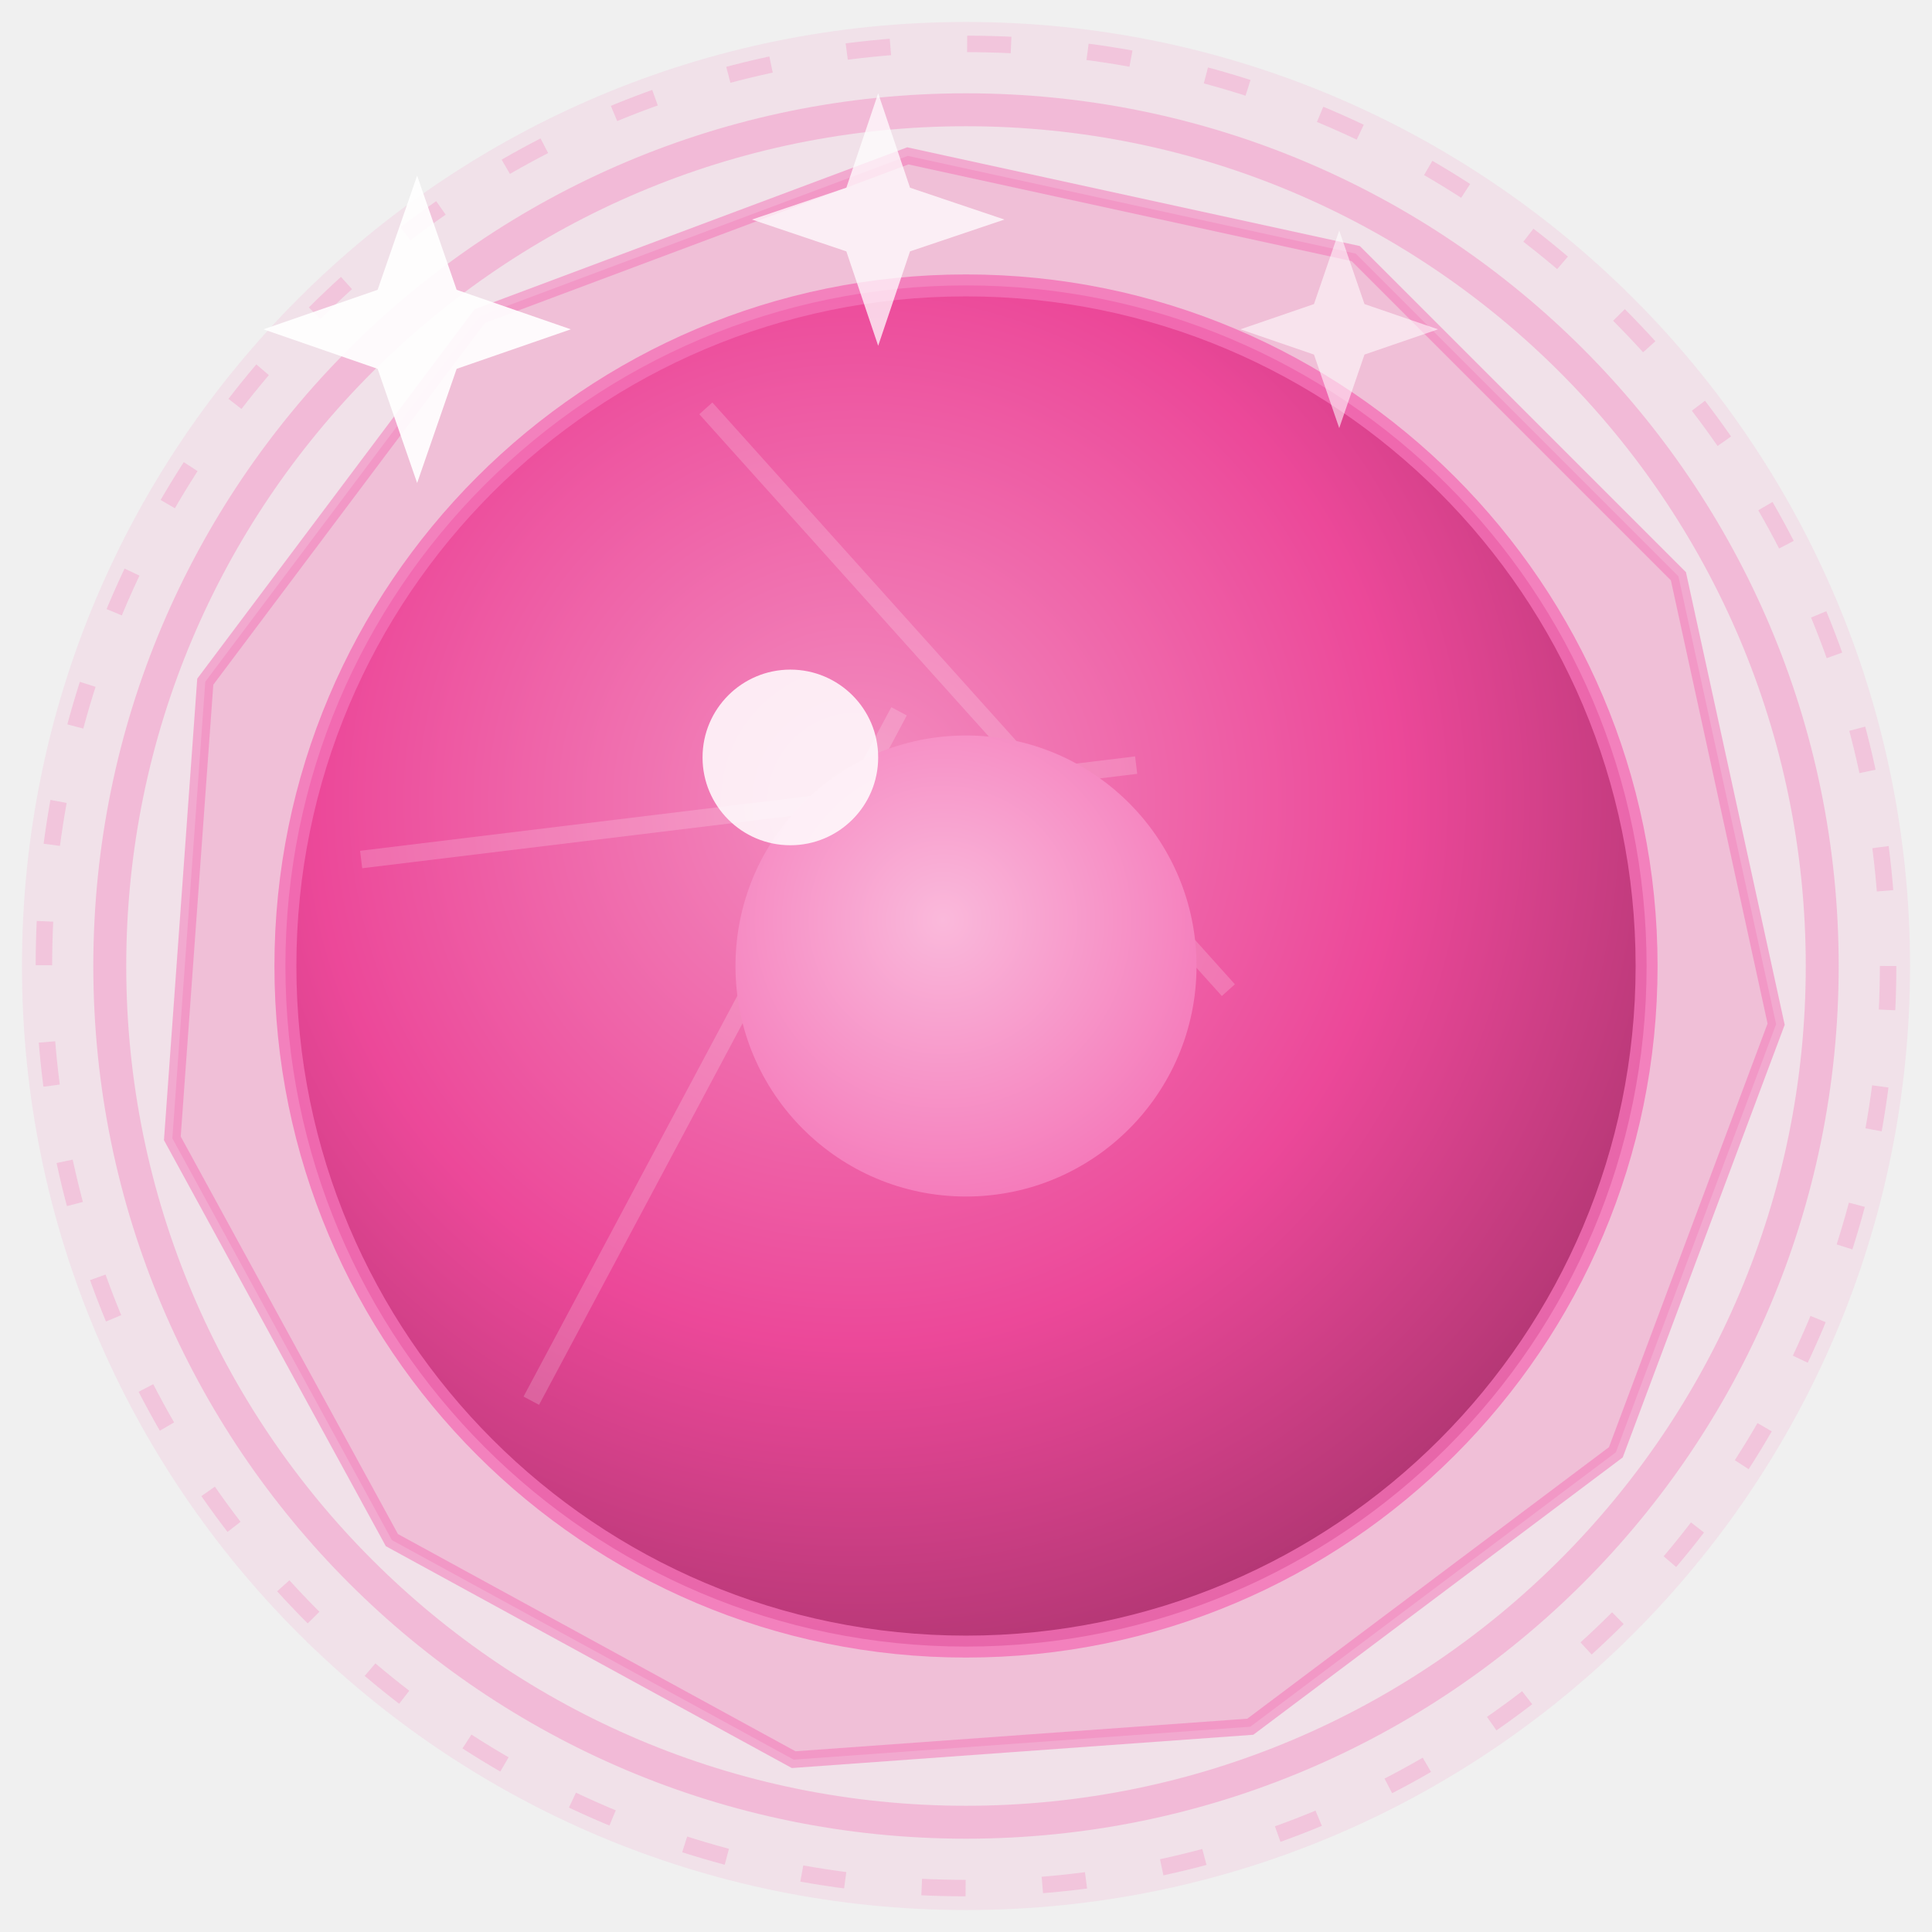
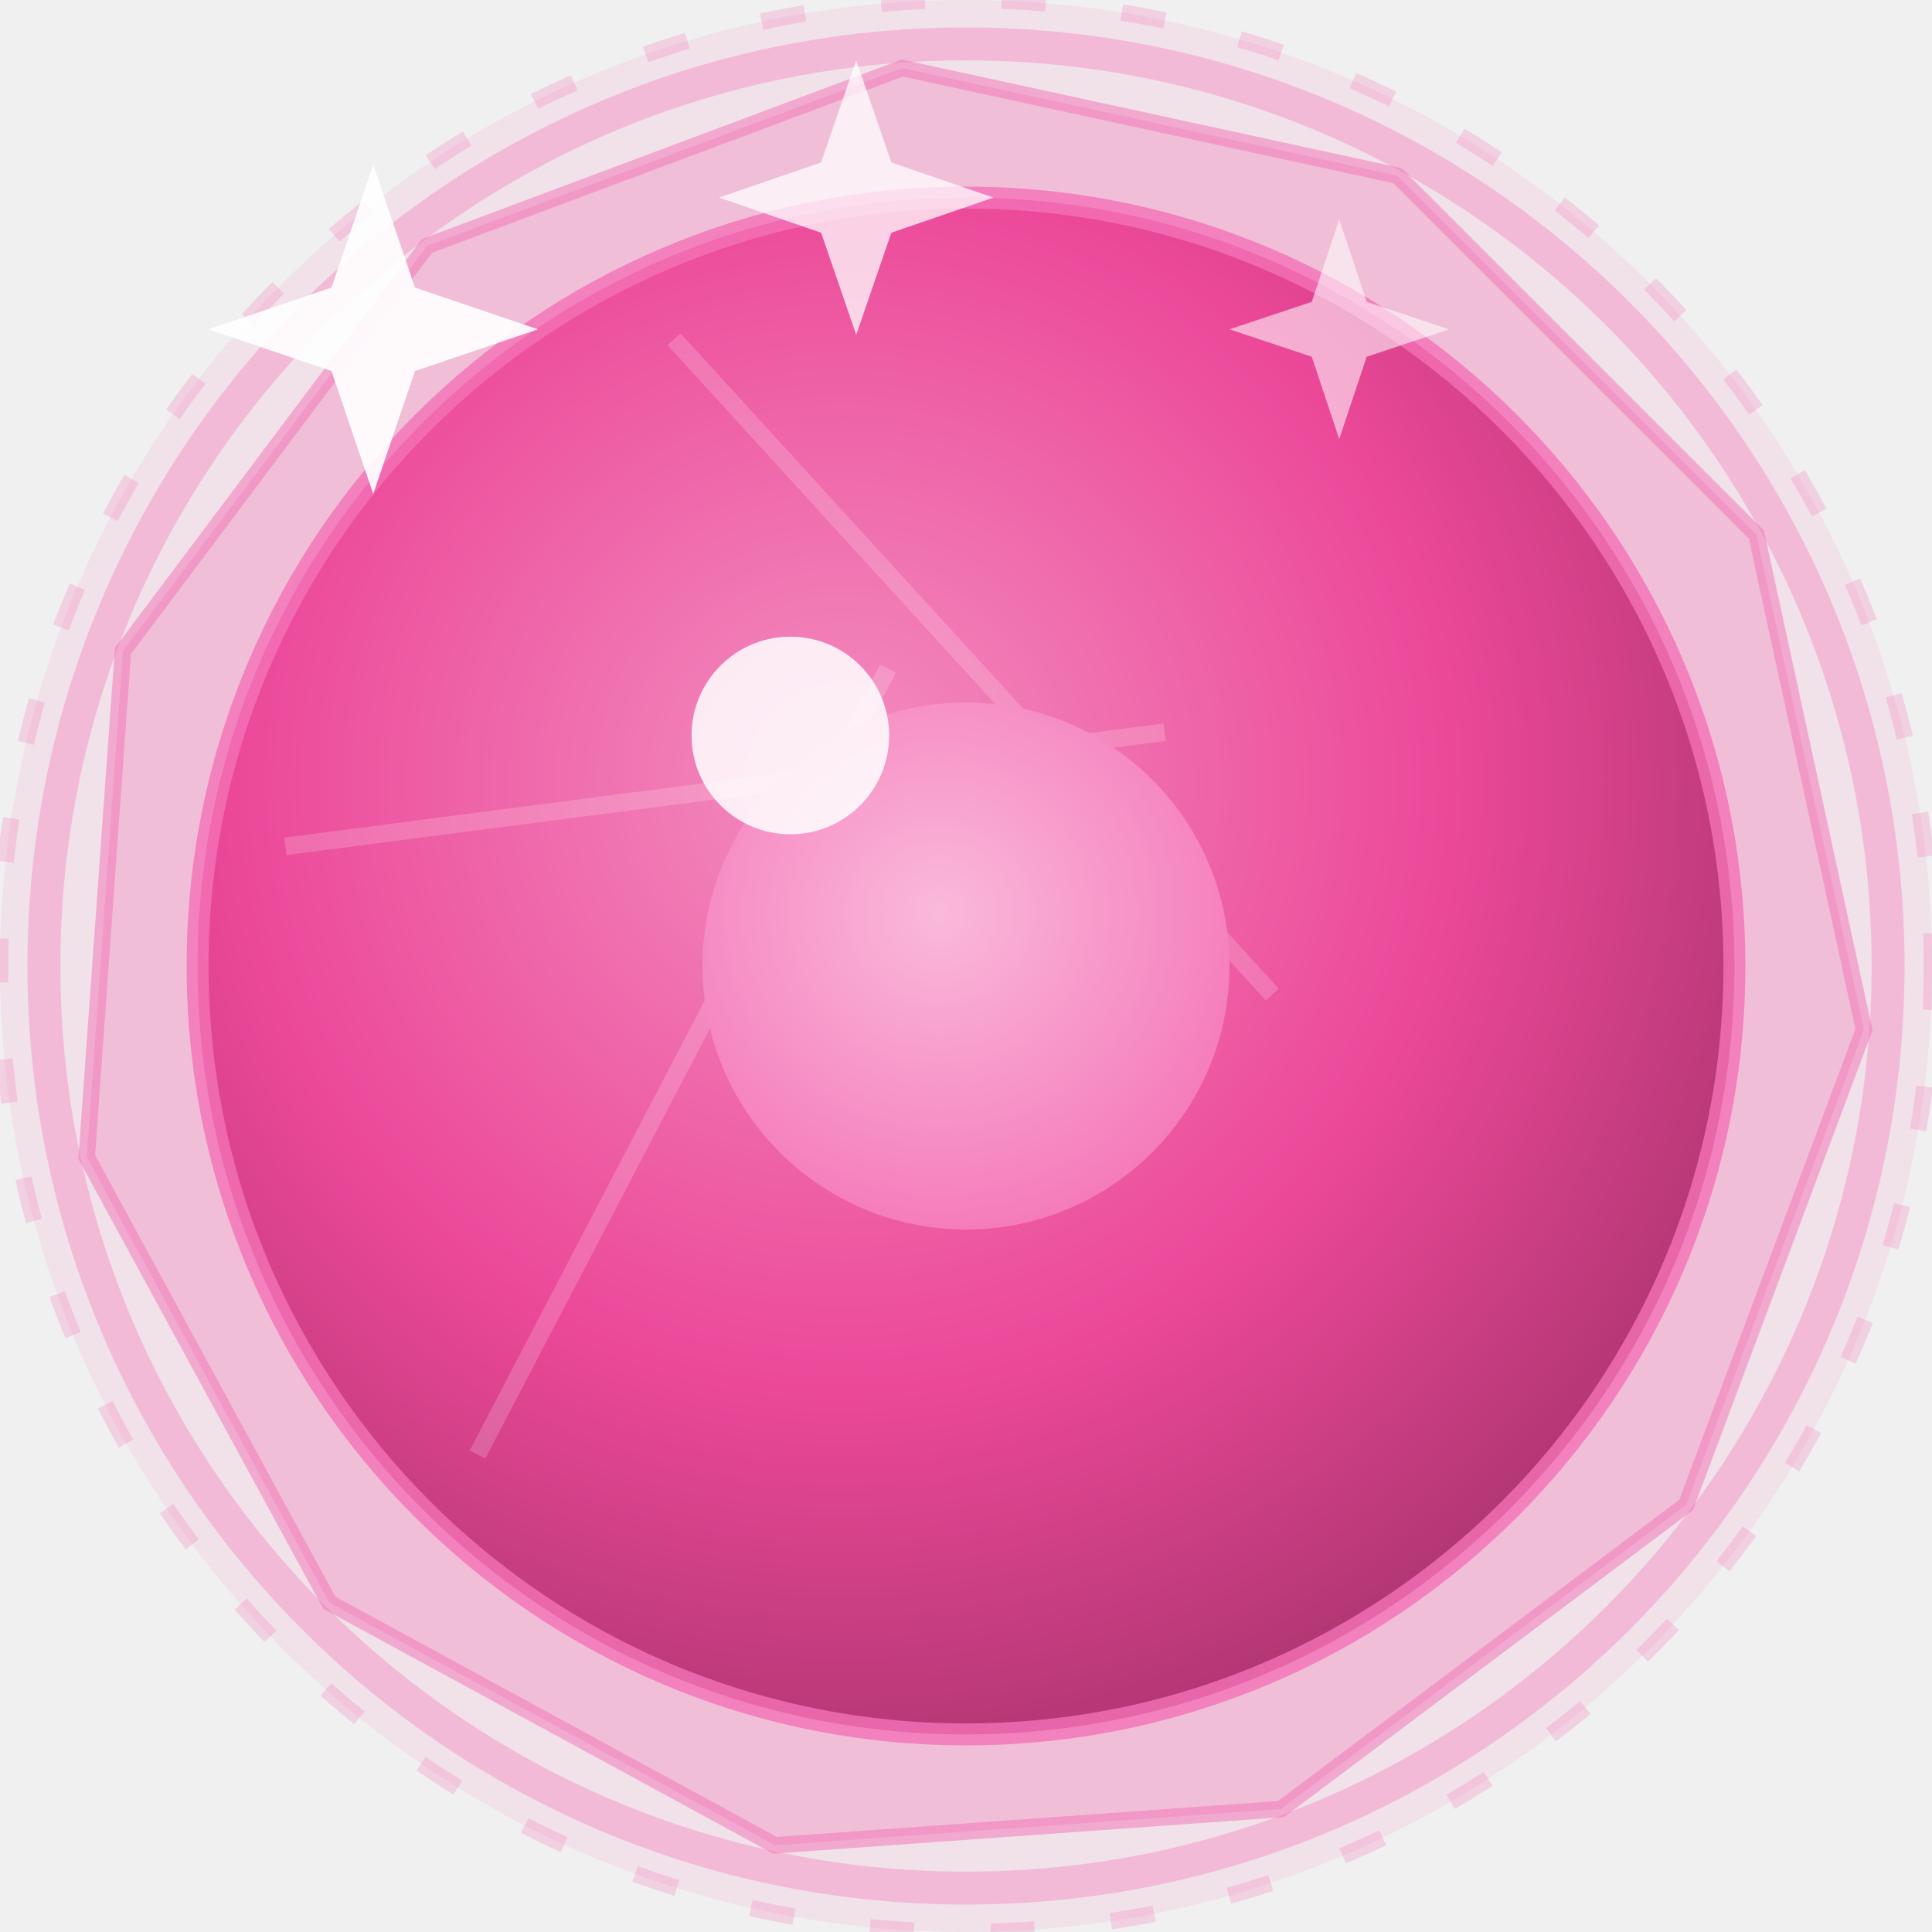
<svg xmlns="http://www.w3.org/2000/svg" width="176" height="176" viewBox="0 0 176 176">
  <defs>
    <radialGradient id="orb" cx="42%" cy="38%" r="72%">
      <stop offset="0%" stop-color="#F38EC0" />
      <stop offset="55%" stop-color="#EC4899" />
      <stop offset="100%" stop-color="#A03168" />
    </radialGradient>
    <radialGradient id="core" cx="45%" cy="40%" r="70%">
      <stop offset="0%" stop-color="#FAB9DB" />
      <stop offset="100%" stop-color="#F472B6" />
    </radialGradient>
  </defs>
-   <circle cx="88" cy="88" r="86" fill="#F472B6" opacity="0.12" />
-   <circle cx="88" cy="88" r="78" fill="none" stroke="#F472B6" stroke-opacity="0.35" stroke-width="3" />
-   <circle cx="88" cy="88" r="84" fill="none" stroke="#F472B6" stroke-opacity="0.25" stroke-width="1.5" stroke-dasharray="4 7" />
-   <polygon points="35.7,140.3 15.7,103.7 18.7,62.1 43.7,28.8 82.7,14.2 123.5,23.1 152.9,52.5 161.8,93.3 147.2,132.3 113.9,157.3 72.3,160.3" fill="#EC4899" fill-opacity="0.22" stroke="#F472B6" stroke-opacity="0.5" stroke-width="1.5" />
-   <polygon points="55.5,44.9 84.0,34.2 113.7,40.5 135.3,62.0 141.9,91.7 131.3,120.2 107.0,138.5 76.7,140.8 49.9,126.3 35.3,99.6 37.3,69.3" fill="#F472B6" fill-opacity="0.10" stroke="#F472B6" stroke-opacity="0.3" stroke-width="1" />
-   <circle cx="88" cy="88" r="62" fill="url(#orb)" stroke="#F472B6" stroke-opacity="0.8" stroke-width="2" />
-   <line x1="48.4" y1="127.6" x2="81.9" y2="64.8" stroke="#FFFFFF" stroke-opacity="0.18" stroke-width="1.6" />
-   <line x1="32.9" y1="78.3" x2="103.5" y2="69.7" stroke="#FFFFFF" stroke-opacity="0.18" stroke-width="1.6" />
-   <line x1="64.3" y1="37.2" x2="111.9" y2="90.2" stroke="#FFFFFF" stroke-opacity="0.18" stroke-width="1.6" />
-   <circle cx="88" cy="88" r="21" fill="url(#core)" />
-   <circle cx="72" cy="69" r="8" fill="#FFFFFF" opacity="0.85" />
-   <path d="M52.0,30.0L41.6,33.6L38.0,44.0L34.4,33.6L24.0,30.0L34.4,26.4L38.0,16.0L41.6,26.4Z" fill="#FFFFFF" opacity="0.92" />
-   <path d="M91.5,20.0L82.9,22.9L80.0,31.5L77.1,22.9L68.5,20.0L77.1,17.1L80.0,8.5L82.9,17.1Z" fill="#FFFFFF" opacity="0.74" />
-   <path d="M131.0,30.0L124.3,32.3L122.0,39.0L119.7,32.3L113.0,30.0L119.7,27.7L122.0,21.0L124.3,27.7Z" fill="#FFFFFF" opacity="0.56" />
+   <circle cx="88" cy="88" r="88" fill="#F472B6" opacity="0.12" />
+   <circle cx="88" cy="88" r="84" fill="none" stroke="#F472B6" stroke-opacity="0.35" stroke-width="3" />
+   <circle cx="88" cy="88" r="88" fill="none" stroke="#F472B6" stroke-opacity="0.25" stroke-width="1.5" stroke-dasharray="4 7" />
+   <polygon points="30.0,146.0 7.9,105.4 11.2,59.3 38.9,22.4 82.2,6.2 127.3,16.0 160.0,48.7 169.8,93.8 153.6,137.1 116.7,164.8 70.6,168.1" fill="#EC4899" fill-opacity="0.22" stroke="#F472B6" stroke-opacity="0.5" stroke-width="1.5" />
+   <polygon points="51.9,40.1 83.5,28.2 116.6,35.2 140.6,59.1 147.9,92.1 136.1,123.8 109.1,144.2 75.4,146.7 45.7,130.6 29.4,100.9 31.7,67.2" fill="#F472B6" fill-opacity="0.10" stroke="#F472B6" stroke-opacity="0.3" stroke-width="1" />
+   <circle cx="88" cy="88" r="70" fill="url(#orb)" stroke="#F472B6" stroke-opacity="0.8" stroke-width="2" />
+   <line x1="43.5" y1="132.5" x2="80.9" y2="60.9" stroke="#FFFFFF" stroke-opacity="0.18" stroke-width="1.6" />
+   <line x1="26.0" y1="77.1" x2="106.1" y2="66.7" stroke="#FFFFFF" stroke-opacity="0.18" stroke-width="1.6" />
+   <line x1="61.4" y1="30.9" x2="115.9" y2="90.6" stroke="#FFFFFF" stroke-opacity="0.18" stroke-width="1.6" />
+   <circle cx="88" cy="88" r="24" fill="url(#core)" />
+   <circle cx="72" cy="67" r="9" fill="#FFFFFF" opacity="0.85" />
+   <path d="M49.0,30.0L37.8,33.8L34.0,45.0L30.2,33.8L19.0,30.0L30.2,26.2L34.0,15.0L37.8,26.2Z" fill="#FFFFFF" opacity="0.92" />
+   <path d="M90.5,18.0L81.2,21.2L78.0,30.5L74.8,21.2L65.5,18.0L74.8,14.8L78.0,5.5L81.2,14.8Z" fill="#FFFFFF" opacity="0.74" />
+   <path d="M132.0,30.0L124.5,32.5L122.0,40.0L119.5,32.5L112.0,30.0L119.5,27.5L122.0,20.0L124.5,27.5Z" fill="#FFFFFF" opacity="0.56" />
</svg>
